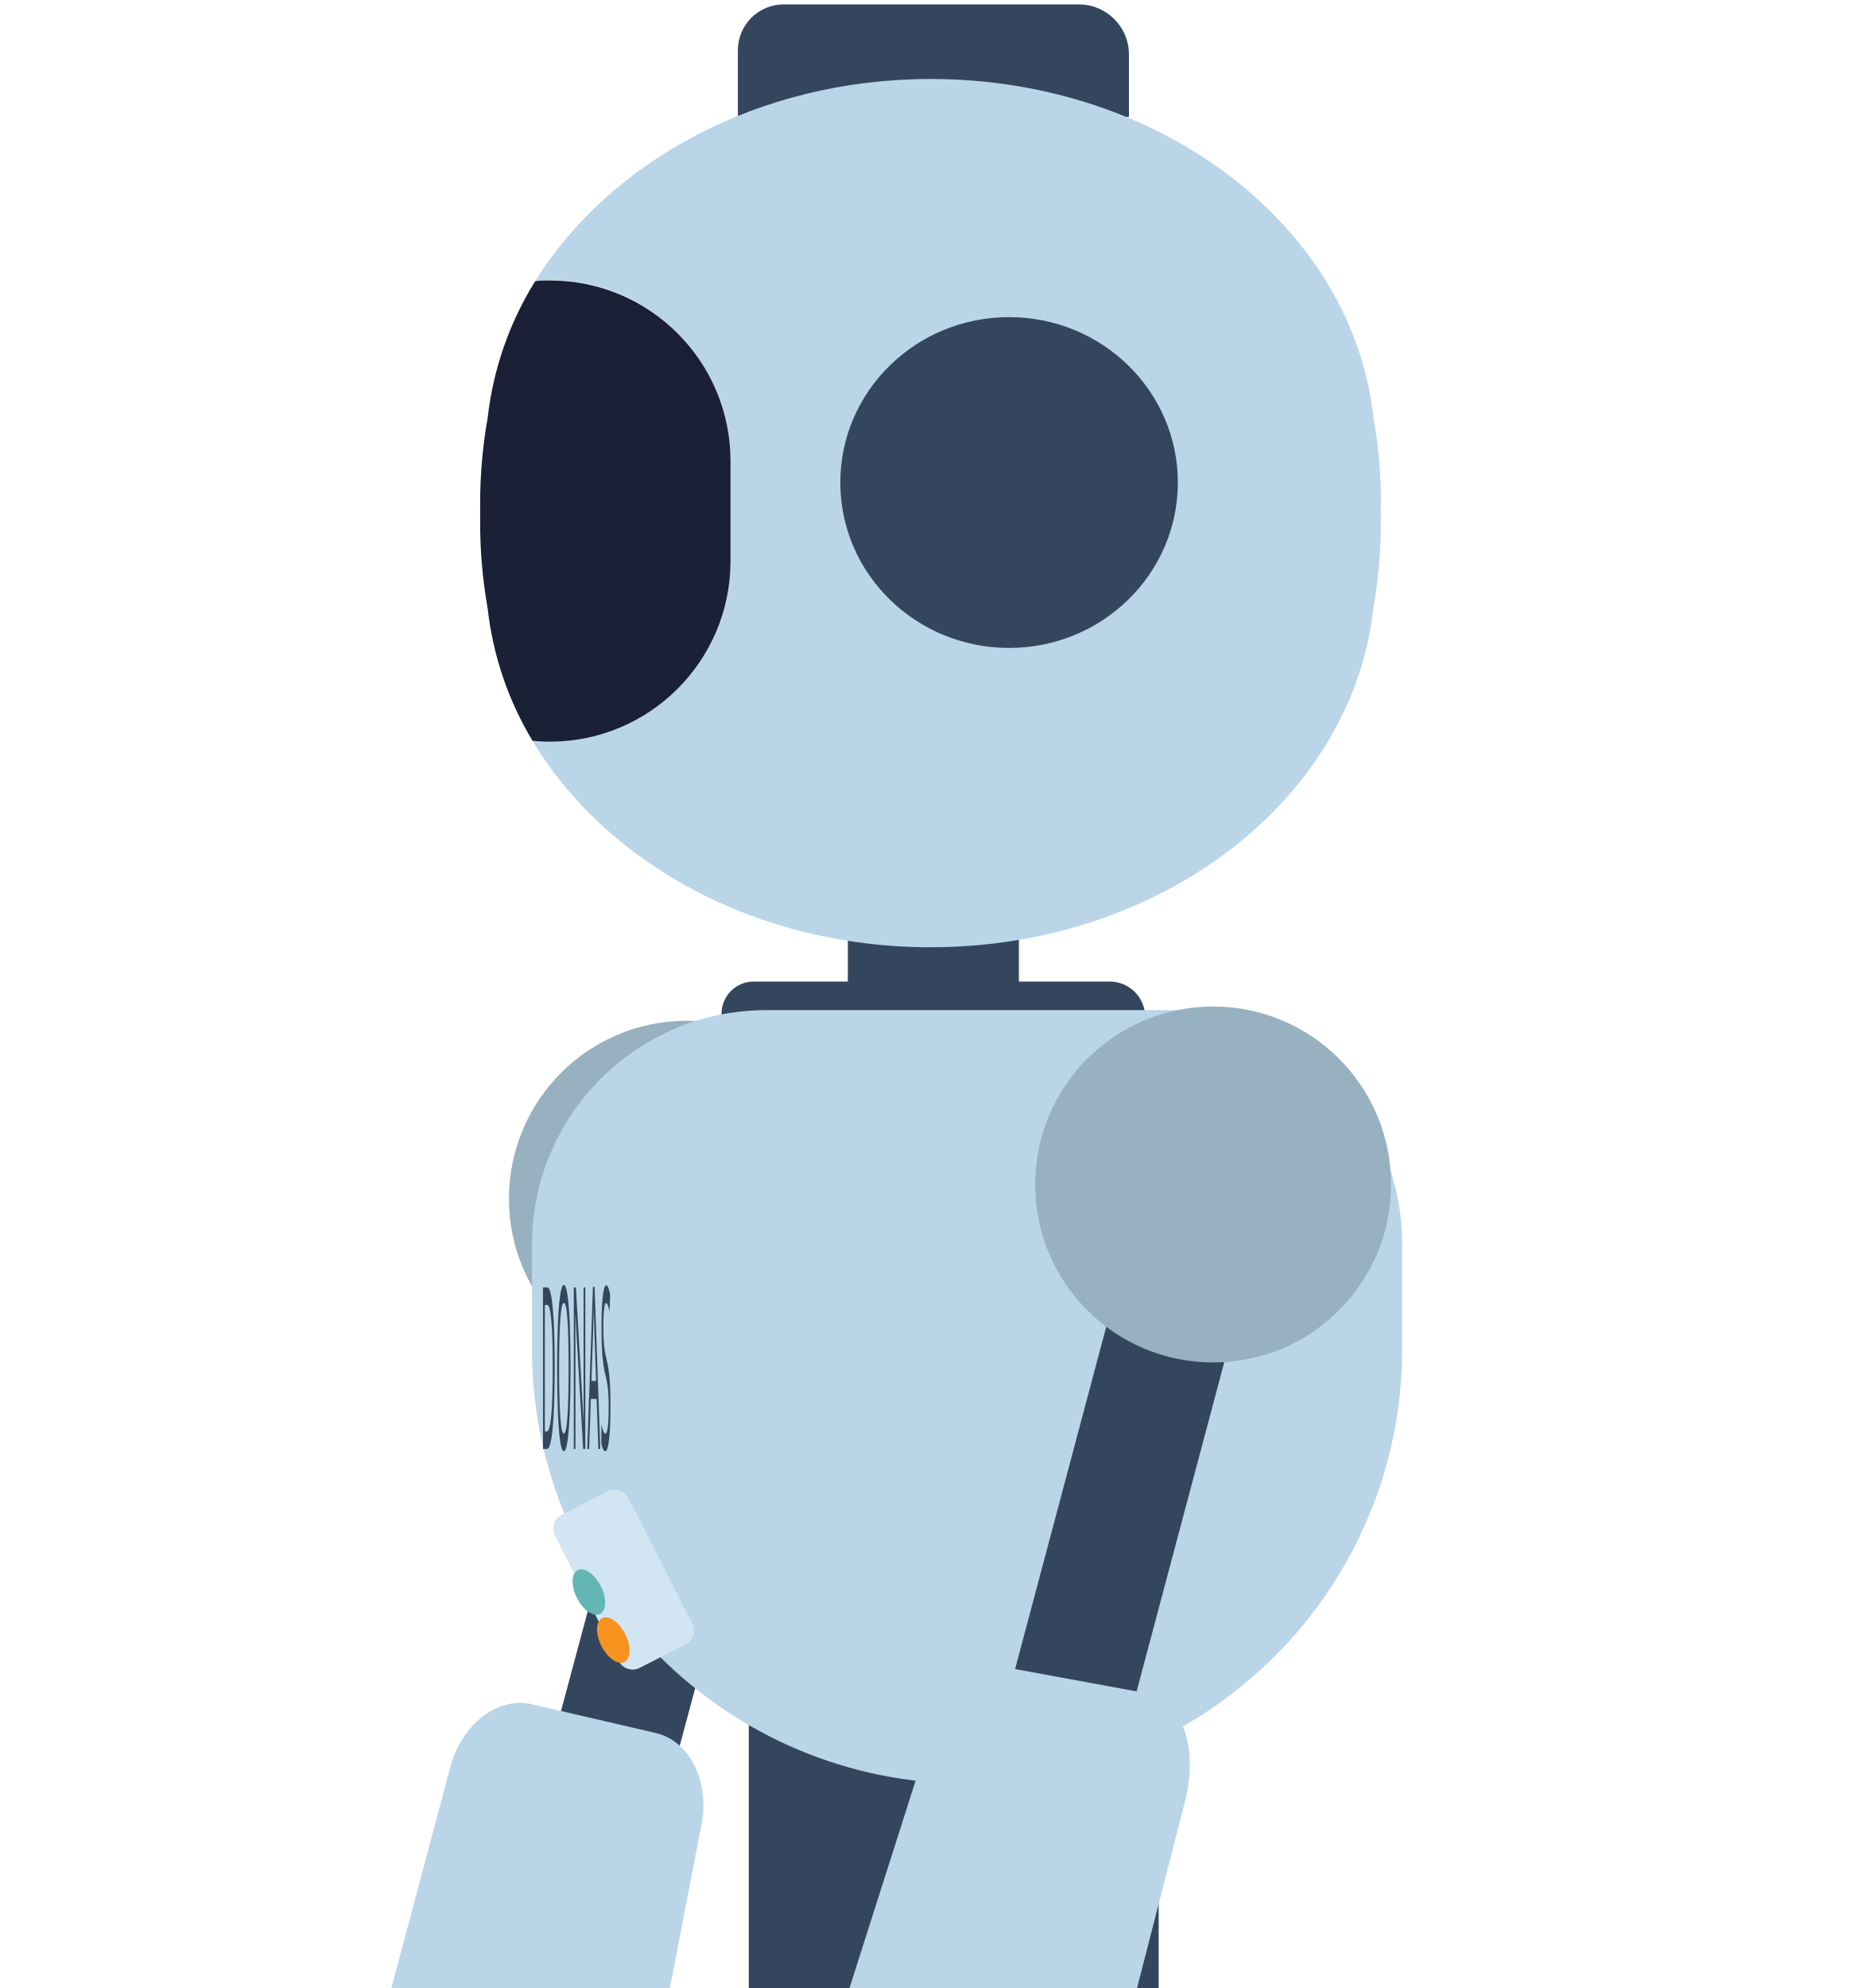
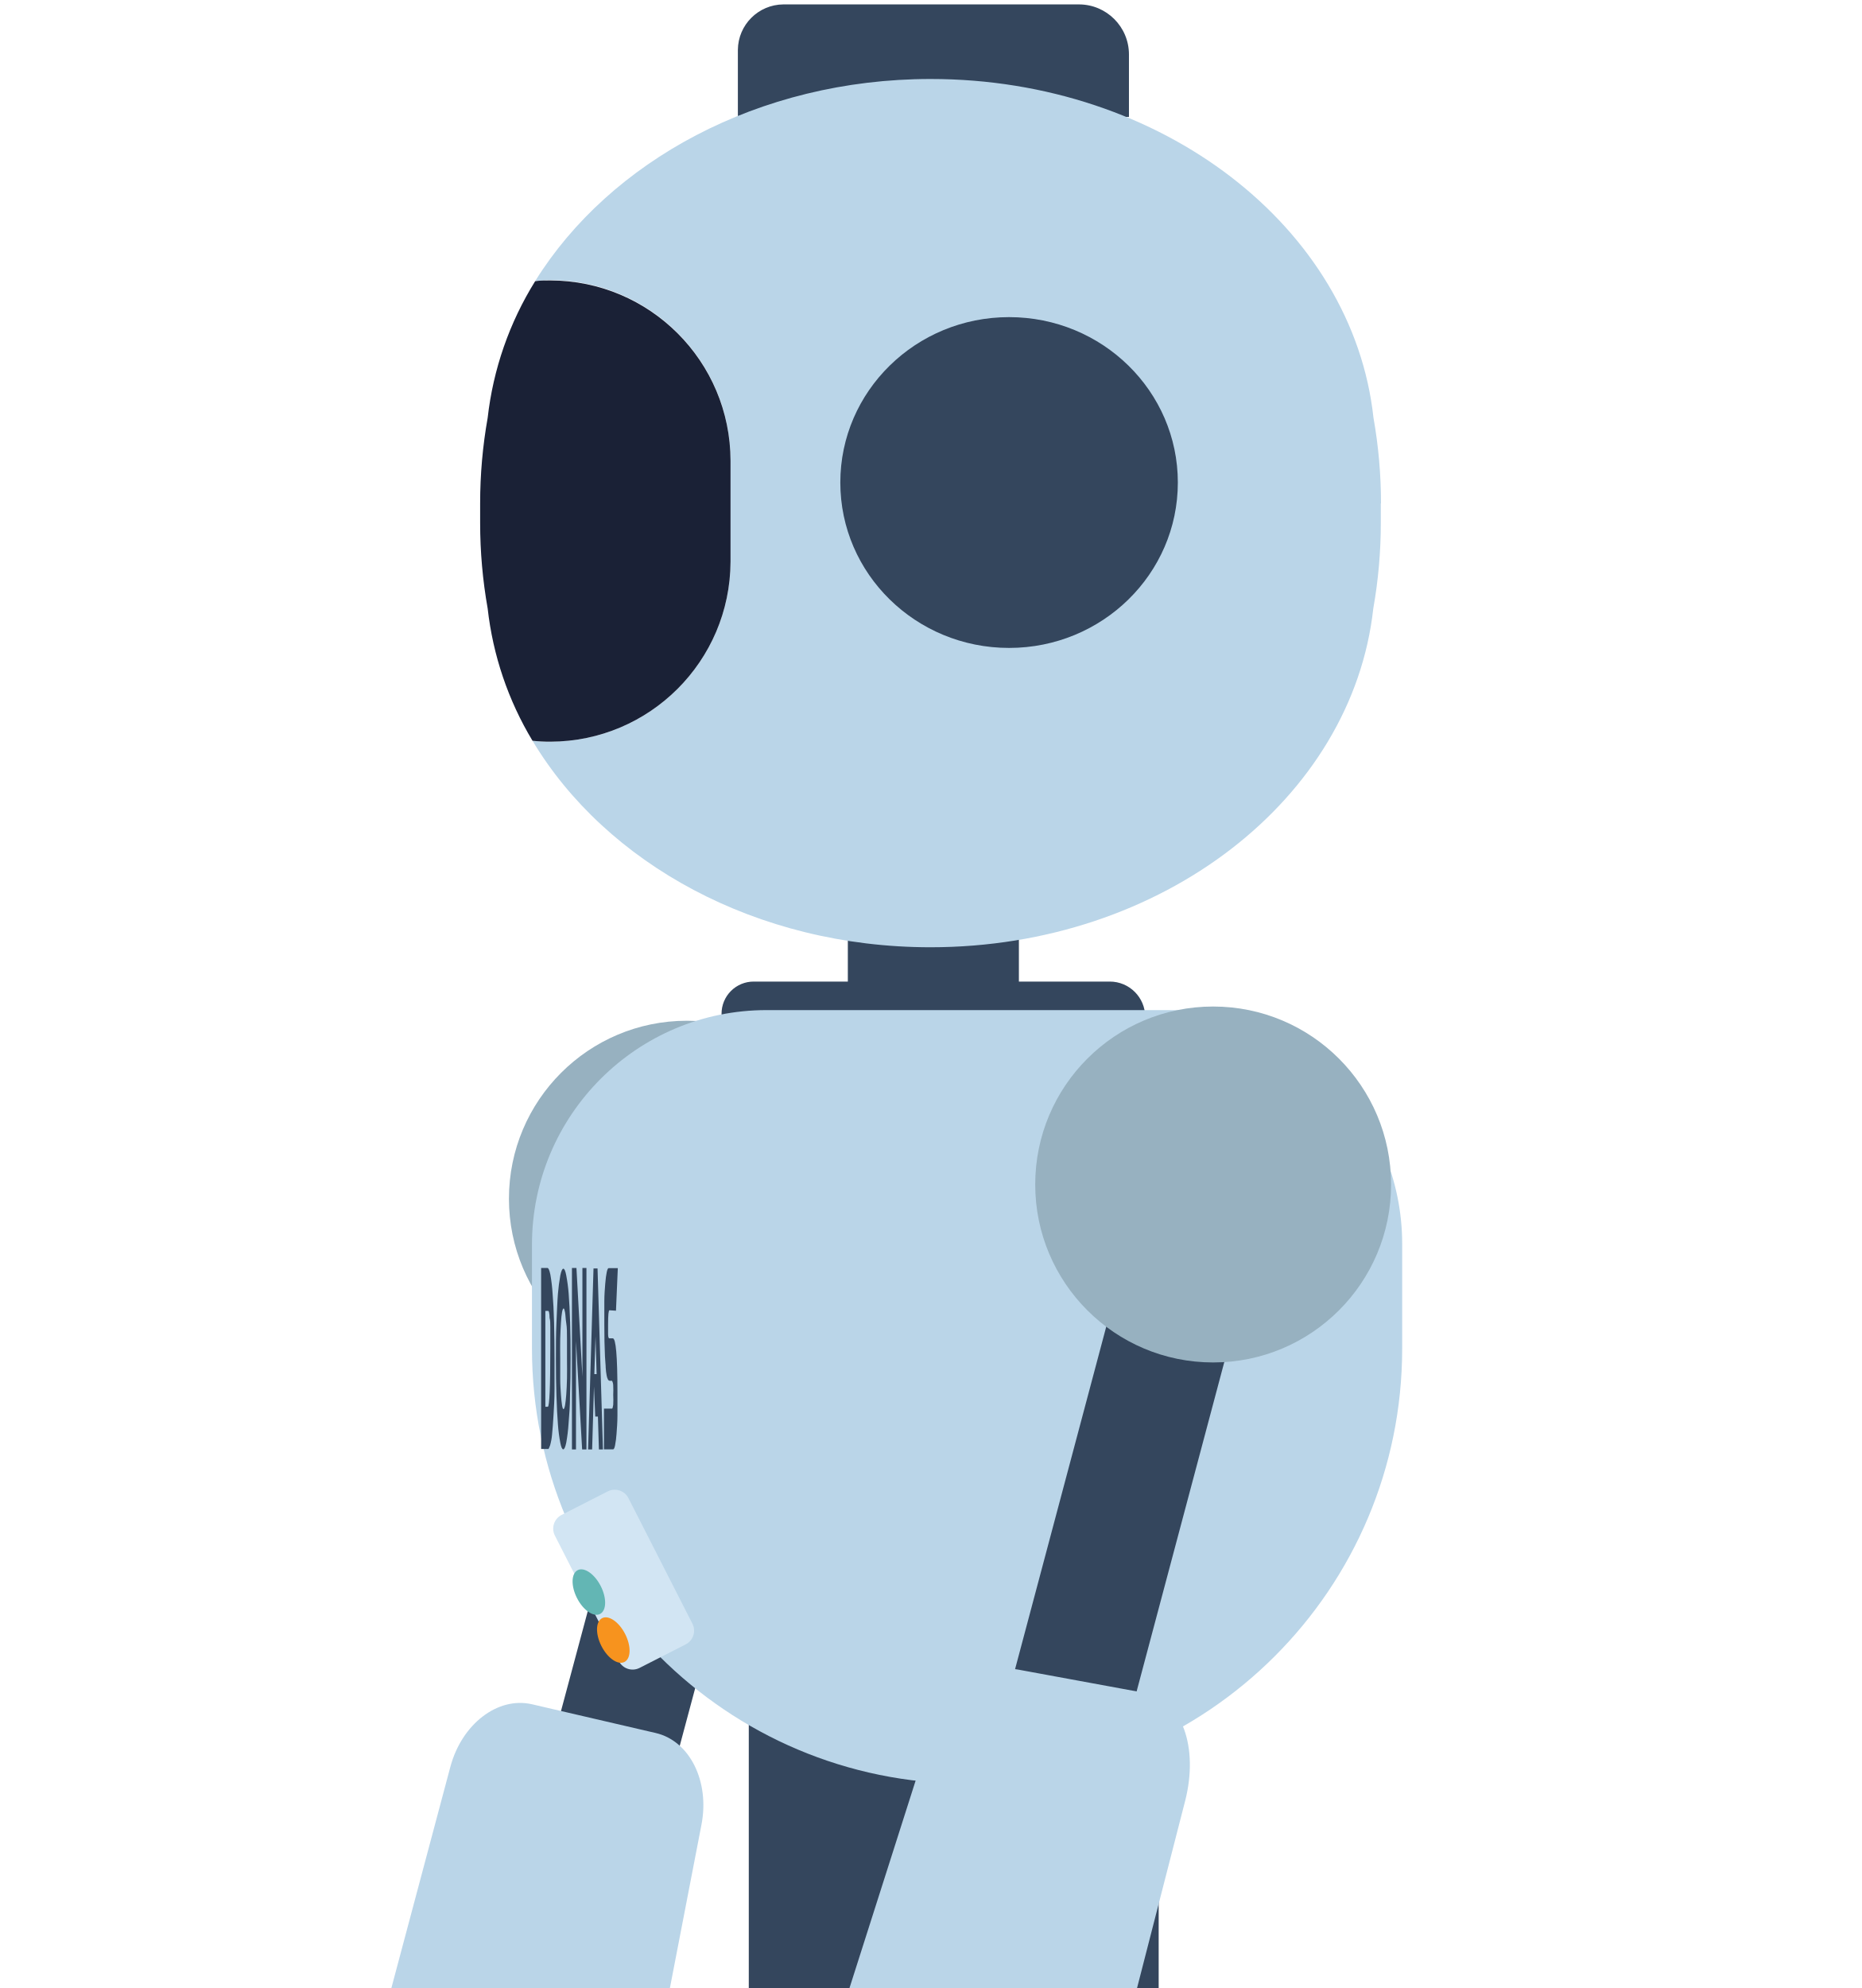
<svg xmlns="http://www.w3.org/2000/svg" viewBox="0 0 202.94 216.71">
  <g id="robots">
    <g id="moving_left">
      <rect x="92.44" y="100.05" width="18.65" height="7.48" fill="#34465d" />
      <path d="M82.17,107H121a3.86,3.86,0,0,1,3.86,3.86v2.45a0,0,0,0,1,0,0H78.67a0,0,0,0,1,0,0v-2.8A3.5,3.5,0,0,1,82.17,107Z" fill="#34465d" />
      <rect x="68.18" y="129.55" width="13.43" height="64.02" transform="matrix(-0.97, -0.26, 0.26, -0.97, 105.69, 336.96)" fill="#34465d" />
      <circle cx="74.89" cy="130.67" r="19.4" fill="#97b1c0" />
      <rect x="81.64" y="187.61" width="44.69" height="29.1" fill="#34465d" />
      <path d="M83.57,110.11h43.82a25.49,25.49,0,0,1,25.49,25.49V147a47.44,47.44,0,0,1-47.44,47.44h0A47.44,47.44,0,0,1,58,147V135.69a25.58,25.58,0,0,1,25.58-25.58Z" fill="#bad5e8" />
      <path d="M76.48,198.91c.92-4.74-1.29-9.15-5-10L58,185.78c-3.73-.86-7.65,2.15-8.9,6.83l-7.78,29.17H72.06Z" fill="#bad5e8" />
-       <text transform="translate(58.99 157.95) scale(0.09 1)" font-size="24.66" fill="#34465d" font-family="ROBO">DONAS</text>
+       <g>
+         <path d="M60.46,148.18c0,1.14,0,2.23,0,3.27s-.06,2-.11,2.82-.1,1.55-.16,2.13a6.3,6.3,0,0,1-.21,1.15c-.1.27-.16.4-.19.4H59V138.22h.69c.11,0,.22.25.32.74a18.78,18.78,0,0,1,.24,2.06c.07.88.13,1.93.16,3.16S60.46,146.74,60.46,148.18ZM60,147s0-.17,0-.41,0-.52,0-.86,0-.69,0-1.07,0-.73-.08-1c0-.51-.09-.76-.13-.76h-.33v10.45h.27Q60,153.31,60,147Z" fill="#34465d" />
+         <path d="M62.21,148.06q0,2.15-.06,4c0,1.21-.09,2.25-.16,3.13a18.35,18.35,0,0,1-.25,2.06c-.1.49-.21.74-.33.74s-.23-.24-.32-.72a16.77,16.77,0,0,1-.26-2c-.07-.87-.12-1.91-.16-3.11s-.06-2.53-.06-4,0-2.77.06-4,.09-2.25.16-3.12a20.66,20.66,0,0,1,.26-2c.1-.49.21-.74.33-.74s.23.25.32.74A18.35,18.35,0,0,1,62,141c.07.88.12,1.92.16,3.12S62.21,146.65,62.21,148.06Zm-.39.05q0-1.14,0-2.13c0-.67,0-1.25-.08-1.74s-.08-.89-.13-1.17-.1-.44-.16-.44-.12.14-.17.41-.09.66-.12,1.15-.06,1.08-.08,1.76,0,1.43,0,2.23,0,1.49,0,2.15.05,1.23.08,1.71.08.87.12,1.15.11.42.16.42.12-.15.17-.43.09-.68.13-1.17.06-1.08.08-1.74S61.82,148.88,61.82,148.11Z" fill="#34465d" />
+         <path d="M63.94,158h-.47l-.67-11.81V158h-.44V138.22h.49l.65,11.84V138.22h.44Z" fill="#34465d" />
+         <path d="M65.74,158H65.3l-.11-3.58H64.9l-.14-3.28-.2,6.86h-.44l.59-19.73h.44Zm-.69-8.21-.12-4.12-.13,4.12Z" fill="#34465d" />
+         <path d="M67.32,151.76c0,.94,0,1.79,0,2.55s-.06,1.42-.1,2a10.05,10.05,0,0,1-.16,1.25c-.06.29-.13.43-.21.43h-1v-4.44h.88c.05,0,.09-.13.13-.41a10.56,10.56,0,0,0,0-1.09,9.91,9.91,0,0,0,0-1,1.1,1.1,0,0,0-.13-.53l0,0h-.24a.25.25,0,0,1-.21-.15,1.5,1.5,0,0,1-.14-.45,6.31,6.31,0,0,1-.1-.82c0-.33-.06-.74-.08-1.22-.05-1-.07-2.18-.07-3.52q0-1.36,0-2.49c0-.76.06-1.41.1-1.94s.1-.95.16-1.24.13-.45.21-.45h1l-.2,4.64-.71-.05q-.15,0-.15,1.53c0,.44,0,.81,0,1.09s.07.44.11.44h.4Q67.32,145.87,67.32,151.76Z" fill="#34465d" />
+       </g>
      <rect x="63.5" y="162.84" width="9" height="18.72" rx="1.68" transform="translate(-70.79 49.66) rotate(-27.01)" fill="#d2e5f3" />
      <ellipse cx="64.21" cy="173.55" rx="1.45" ry="2.68" transform="translate(-71.82 48.09) rotate(-27.01)" fill="#63b6b4" />
      <ellipse cx="66.87" cy="178.78" rx="1.45" ry="2.68" transform="translate(-73.9 49.87) rotate(-27.01)" fill="#f7931e" />
      <path d="M85.41.48h32.22a5.46,5.46,0,0,1,5.46,5.46v6.81a0,0,0,0,1,0,0H80.45a0,0,0,0,1,0,0V5.44A5,5,0,0,1,85.41.48Z" fill="#34465d" />
      <path d="M150.57,54.87a53.35,53.35,0,0,0-.82-9.33c-2.25-20.7-23-36.93-48.28-36.93-18.78,0-35,9-43.1,22,.55,0,1.09-.08,1.65-.08A19.69,19.69,0,0,1,79.65,50.19v11A19.69,19.69,0,0,1,60,80.85a17.87,17.87,0,0,1-1.94-.1c8,13.35,24.39,22.51,43.39,22.51,25.29,0,46-16.23,48.28-36.93a53.27,53.27,0,0,0,.82-9.33h0c0-.36,0-.71,0-1.06s0-.71,0-1.07Z" fill="#bad5e8" />
      <path d="M79.65,61.23v-11A19.69,19.69,0,0,0,60,30.57c-.56,0-1.1,0-1.65.08a35.78,35.78,0,0,0-5.18,14.9,53.15,53.15,0,0,0-.82,9.32h0c0,.36,0,.71,0,1.07s0,.7,0,1.06h0a53.27,53.27,0,0,0,.82,9.33,35.62,35.62,0,0,0,4.89,14.42,17.87,17.87,0,0,0,1.94.1A19.69,19.69,0,0,0,79.65,61.23Z" fill="#1a2136" />
      <ellipse cx="110.02" cy="52.6" rx="18.4" ry="18.03" fill="#34465d" />
      <rect x="116.32" y="129.55" width="13.43" height="64.02" transform="translate(45.73 -26.22) rotate(14.91)" fill="#34465d" />
      <circle cx="132.27" cy="129.12" r="19.4" fill="#97b1c0" />
      <path d="M129.22,196.3c1.49-5.84-.38-11-4.25-11.73L111,182c-3.86-.72-8.34,3.24-10.18,9l-8.33,26.12L120.3,231Z" fill="#bad5e8" />
    </g>
  </g>
</svg>
